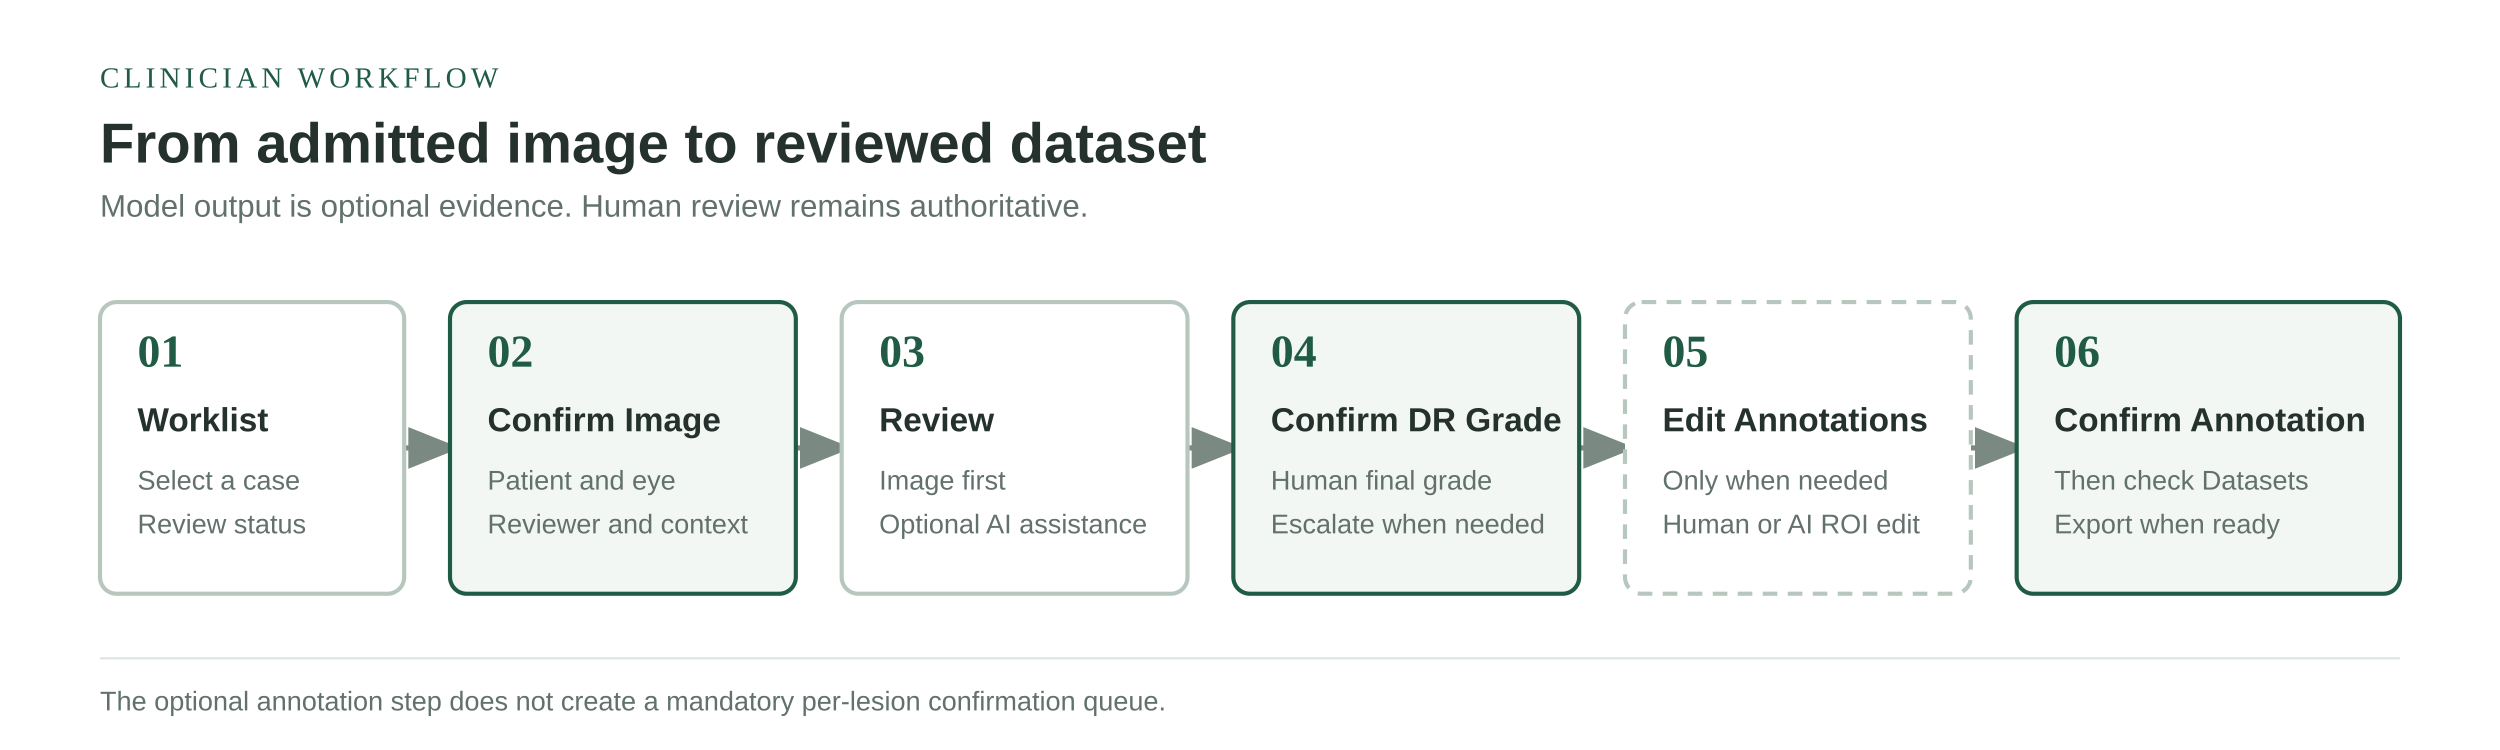
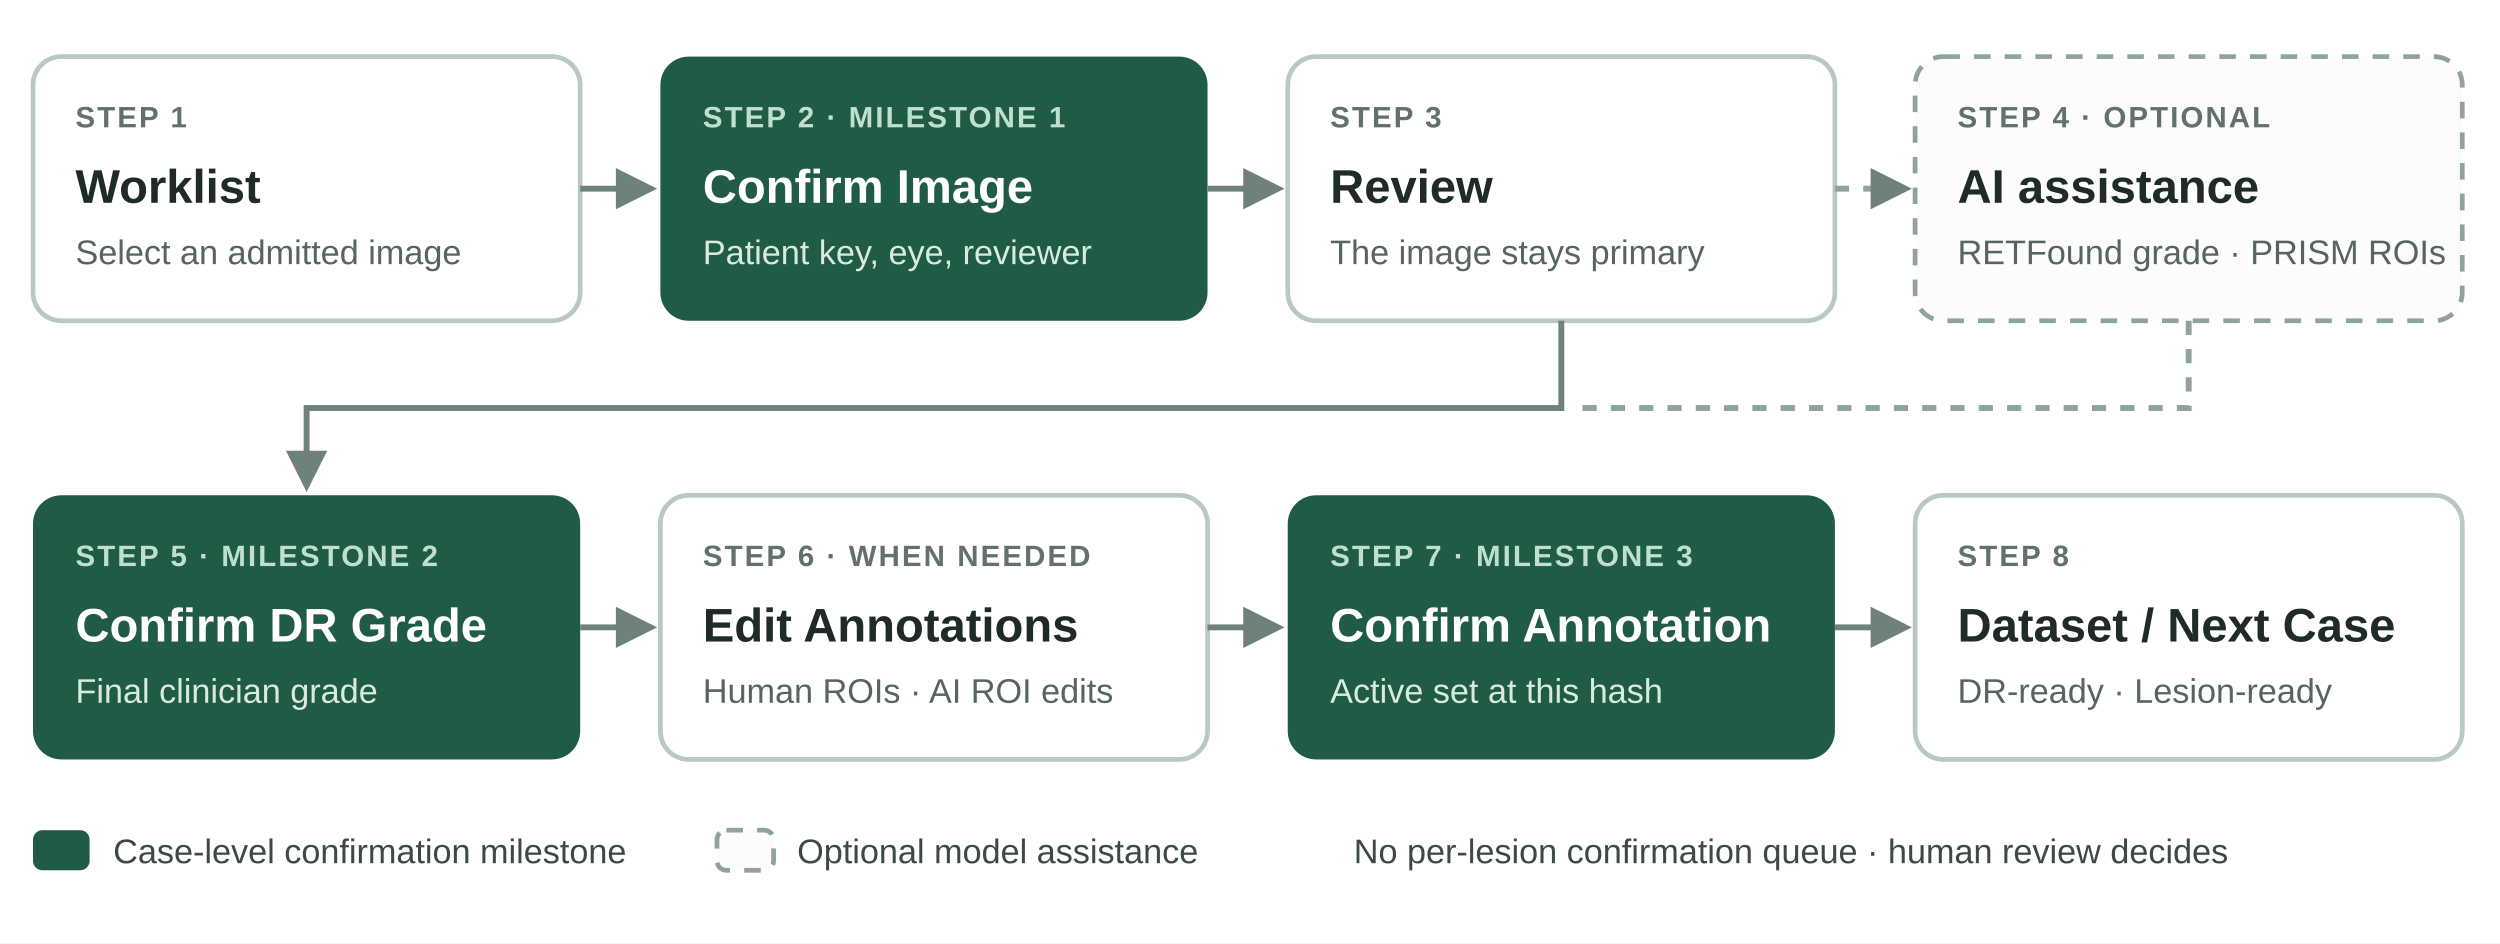
- <svg xmlns="http://www.w3.org/2000/svg" width="1200" height="360" viewBox="0 0 1200 360" role="img" aria-labelledby="title desc">
-   <style>
-     .ink { fill: #24312c; font-family: Arial, sans-serif; }
-     .muted { fill: #62716a; font-family: Arial, sans-serif; }
-     .green { fill: #205c45; }
-     .box { fill: #ffffff; stroke: #b8c7be; stroke-width: 2; }
-     .milestone { fill: #f3f7f4; stroke: #205c45; stroke-width: 2; }
-     .optional { fill: #ffffff; stroke: #b8c7be; stroke-width: 2; stroke-dasharray: 7 5; }
-     .arrow { stroke: #7a8981; stroke-width: 2.5; fill: none; marker-end: url(#arrowhead); }
-   </style>
+ <svg xmlns="http://www.w3.org/2000/svg" width="1060" height="400" viewBox="0 0 1060 400" role="img" aria-labelledby="title desc">
  <defs>
-     <marker id="arrowhead" markerWidth="10" markerHeight="8" refX="8" refY="4" orient="auto">
-       <path d="M0,0 L10,4 L0,8 Z" fill="#7a8981" />
+     <marker id="arrow" viewBox="0 0 10 10" refX="8.5" refY="5" markerWidth="7" markerHeight="7" orient="auto-start-reverse">
+       <path d="M0,0 L10,5 L0,10 z" fill="#6f8279" />
    </marker>
  </defs>
-   <rect width="1200" height="360" fill="#ffffff" />
-   <text x="48" y="42" class="green" font-size="14" letter-spacing="2">CLINICIAN WORKFLOW</text>
-   <text x="48" y="78" class="ink" font-size="27" font-weight="700">From admitted image to reviewed dataset</text>
-   <text x="48" y="104" class="muted" font-size="15">Model output is optional evidence. Human review remains authoritative.</text>
-   <line x1="194" y1="215" x2="216" y2="215" class="arrow" />
-   <line x1="382" y1="215" x2="404" y2="215" class="arrow" />
-   <line x1="570" y1="215" x2="592" y2="215" class="arrow" />
-   <line x1="758" y1="215" x2="780" y2="215" class="arrow" />
-   <line x1="946" y1="215" x2="968" y2="215" class="arrow" />
-   <rect x="48" y="145" width="146" height="140" rx="8" class="box" />
-   <text x="66" y="176" class="green" font-size="22" font-weight="700">01</text>
-   <text x="66" y="207" class="ink" font-size="16" font-weight="700">Worklist</text>
-   <text x="66" y="235" class="muted" font-size="13">Select a case</text>
-   <text x="66" y="256" class="muted" font-size="13">Review status</text>
-   <rect x="216" y="145" width="166" height="140" rx="8" class="milestone" />
-   <text x="234" y="176" class="green" font-size="22" font-weight="700">02</text>
-   <text x="234" y="207" class="ink" font-size="16" font-weight="700">Confirm Image</text>
-   <text x="234" y="235" class="muted" font-size="13">Patient and eye</text>
-   <text x="234" y="256" class="muted" font-size="13">Reviewer and context</text>
-   <rect x="404" y="145" width="166" height="140" rx="8" class="box" />
-   <text x="422" y="176" class="green" font-size="22" font-weight="700">03</text>
-   <text x="422" y="207" class="ink" font-size="16" font-weight="700">Review</text>
-   <text x="422" y="235" class="muted" font-size="13">Image first</text>
-   <text x="422" y="256" class="muted" font-size="13">Optional AI assistance</text>
-   <rect x="592" y="145" width="166" height="140" rx="8" class="milestone" />
-   <text x="610" y="176" class="green" font-size="22" font-weight="700">04</text>
-   <text x="610" y="207" class="ink" font-size="16" font-weight="700">Confirm DR Grade</text>
-   <text x="610" y="235" class="muted" font-size="13">Human final grade</text>
-   <text x="610" y="256" class="muted" font-size="13">Escalate when needed</text>
-   <rect x="780" y="145" width="166" height="140" rx="8" class="optional" />
-   <text x="798" y="176" class="green" font-size="22" font-weight="700">05</text>
-   <text x="798" y="207" class="ink" font-size="16" font-weight="700">Edit Annotations</text>
-   <text x="798" y="235" class="muted" font-size="13">Only when needed</text>
-   <text x="798" y="256" class="muted" font-size="13">Human or AI ROI edit</text>
-   <rect x="968" y="145" width="184" height="140" rx="8" class="milestone" />
-   <text x="986" y="176" class="green" font-size="22" font-weight="700">06</text>
-   <text x="986" y="207" class="ink" font-size="16" font-weight="700">Confirm Annotation</text>
-   <text x="986" y="235" class="muted" font-size="13">Then check Datasets</text>
-   <text x="986" y="256" class="muted" font-size="13">Export when ready</text>
-   <line x1="48" y1="316" x2="1152" y2="316" stroke="#dce4df" stroke-width="1" />
-   <text x="48" y="341" class="muted" font-size="13">The optional annotation step does not create a mandatory per-lesion confirmation queue.</text>
+   <style>
+     text { font-family: "Liberation Sans", Arial, Helvetica, sans-serif; }
+     .step { fill: #ffffff; stroke: #b9c9c0; stroke-width: 2; }
+     .optional { fill: #fbfcfb; stroke: #8fa39a; stroke-width: 2; stroke-dasharray: 7 6; }
+     .milestone { fill: #205c45; }
+     .k { fill: #62716a; font-size: 12.5px; font-weight: 700; letter-spacing: .07em; }
+     .k-m { fill: #bfe0cf; font-size: 12.5px; font-weight: 700; letter-spacing: .07em; }
+     .t { fill: #1f2b26; font-size: 20px; font-weight: 700; }
+     .t-m { fill: #ffffff; font-size: 20px; font-weight: 700; }
+     .s { fill: #56655e; font-size: 14.5px; }
+     .s-m { fill: #d9ebe1; font-size: 14.5px; }
+     .line { stroke: #6f8279; stroke-width: 2.5; fill: none; }
+     .dash { stroke: #8fa39a; stroke-width: 2.5; fill: none; stroke-dasharray: 6 6; }
+     .legend { fill: #3d4a44; font-size: 14.5px; }
+   </style>
+   <rect width="1060" height="400" fill="#ffffff" />
+   <g transform="translate(14,24)">
+     <rect class="step" width="232" height="112" rx="12" />
+     <text class="k" x="18" y="30">STEP 1</text>
+     <text class="t" x="18" y="62">Worklist</text>
+     <text class="s" x="18" y="88">Select an admitted image</text>
+   </g>
+   <g transform="translate(280,24)">
+     <rect class="milestone" width="232" height="112" rx="12" />
+     <text class="k-m" x="18" y="30">STEP 2 · MILESTONE 1</text>
+     <text class="t-m" x="18" y="62">Confirm Image</text>
+     <text class="s-m" x="18" y="88">Patient key, eye, reviewer</text>
+   </g>
+   <g transform="translate(546,24)">
+     <rect class="step" width="232" height="112" rx="12" />
+     <text class="k" x="18" y="30">STEP 3</text>
+     <text class="t" x="18" y="62">Review</text>
+     <text class="s" x="18" y="88">The image stays primary</text>
+   </g>
+   <g transform="translate(812,24)">
+     <rect class="optional" width="232" height="112" rx="12" />
+     <text class="k" x="18" y="30">STEP 4 · OPTIONAL</text>
+     <text class="t" x="18" y="62">AI assistance</text>
+     <text class="s" x="18" y="88">RETFound grade · PRISM ROIs</text>
+   </g>
+   <g transform="translate(14,210)">
+     <rect class="milestone" width="232" height="112" rx="12" />
+     <text class="k-m" x="18" y="30">STEP 5 · MILESTONE 2</text>
+     <text class="t-m" x="18" y="62">Confirm DR Grade</text>
+     <text class="s-m" x="18" y="88">Final clinician grade</text>
+   </g>
+   <g transform="translate(280,210)">
+     <rect class="step" width="232" height="112" rx="12" />
+     <text class="k" x="18" y="30">STEP 6 · WHEN NEEDED</text>
+     <text class="t" x="18" y="62">Edit Annotations</text>
+     <text class="s" x="18" y="88">Human ROIs · AI ROI edits</text>
+   </g>
+   <g transform="translate(546,210)">
+     <rect class="milestone" width="232" height="112" rx="12" />
+     <text class="k-m" x="18" y="30">STEP 7 · MILESTONE 3</text>
+     <text class="t-m" x="18" y="62">Confirm Annotation</text>
+     <text class="s-m" x="18" y="88">Active set at this hash</text>
+   </g>
+   <g transform="translate(812,210)">
+     <rect class="step" width="232" height="112" rx="12" />
+     <text class="k" x="18" y="30">STEP 8</text>
+     <text class="t" x="18" y="62">Dataset / Next Case</text>
+     <text class="s" x="18" y="88">DR-ready · Lesion-ready</text>
+   </g>
+   <line class="line" x1="246" y1="80.0" x2="276" y2="80.0" marker-end="url(#arrow)" />
+   <line class="line" x1="512" y1="80.0" x2="542" y2="80.0" marker-end="url(#arrow)" />
+   <line class="dash" x1="778" y1="80.0" x2="808" y2="80.0" marker-end="url(#arrow)" />
+   <line class="line" x1="246" y1="266.0" x2="276" y2="266.0" marker-end="url(#arrow)" />
+   <line class="line" x1="512" y1="266.0" x2="542" y2="266.0" marker-end="url(#arrow)" />
+   <line class="line" x1="778" y1="266.0" x2="808" y2="266.0" marker-end="url(#arrow)" />
+   <path class="line" d="M662.0,136 L662.0,173.0 L130.0,173.0 L130.0,206" marker-end="url(#arrow)" />
+   <path class="dash" d="M928.0,136 L928.0,173.0 L668.0,173.0" />
+   <g transform="translate(14,352)">
+     <rect class="milestone" width="24" height="17" rx="4" />
+     <text class="legend" x="34" y="14">Case-level confirmation milestone</text>
+     <rect class="optional" x="290" width="24" height="17" rx="4" />
+     <text class="legend" x="324" y="14">Optional model assistance</text>
+     <text class="legend" x="560" y="14">No per-lesion confirmation queue · human review decides</text>
+   </g>
</svg>
